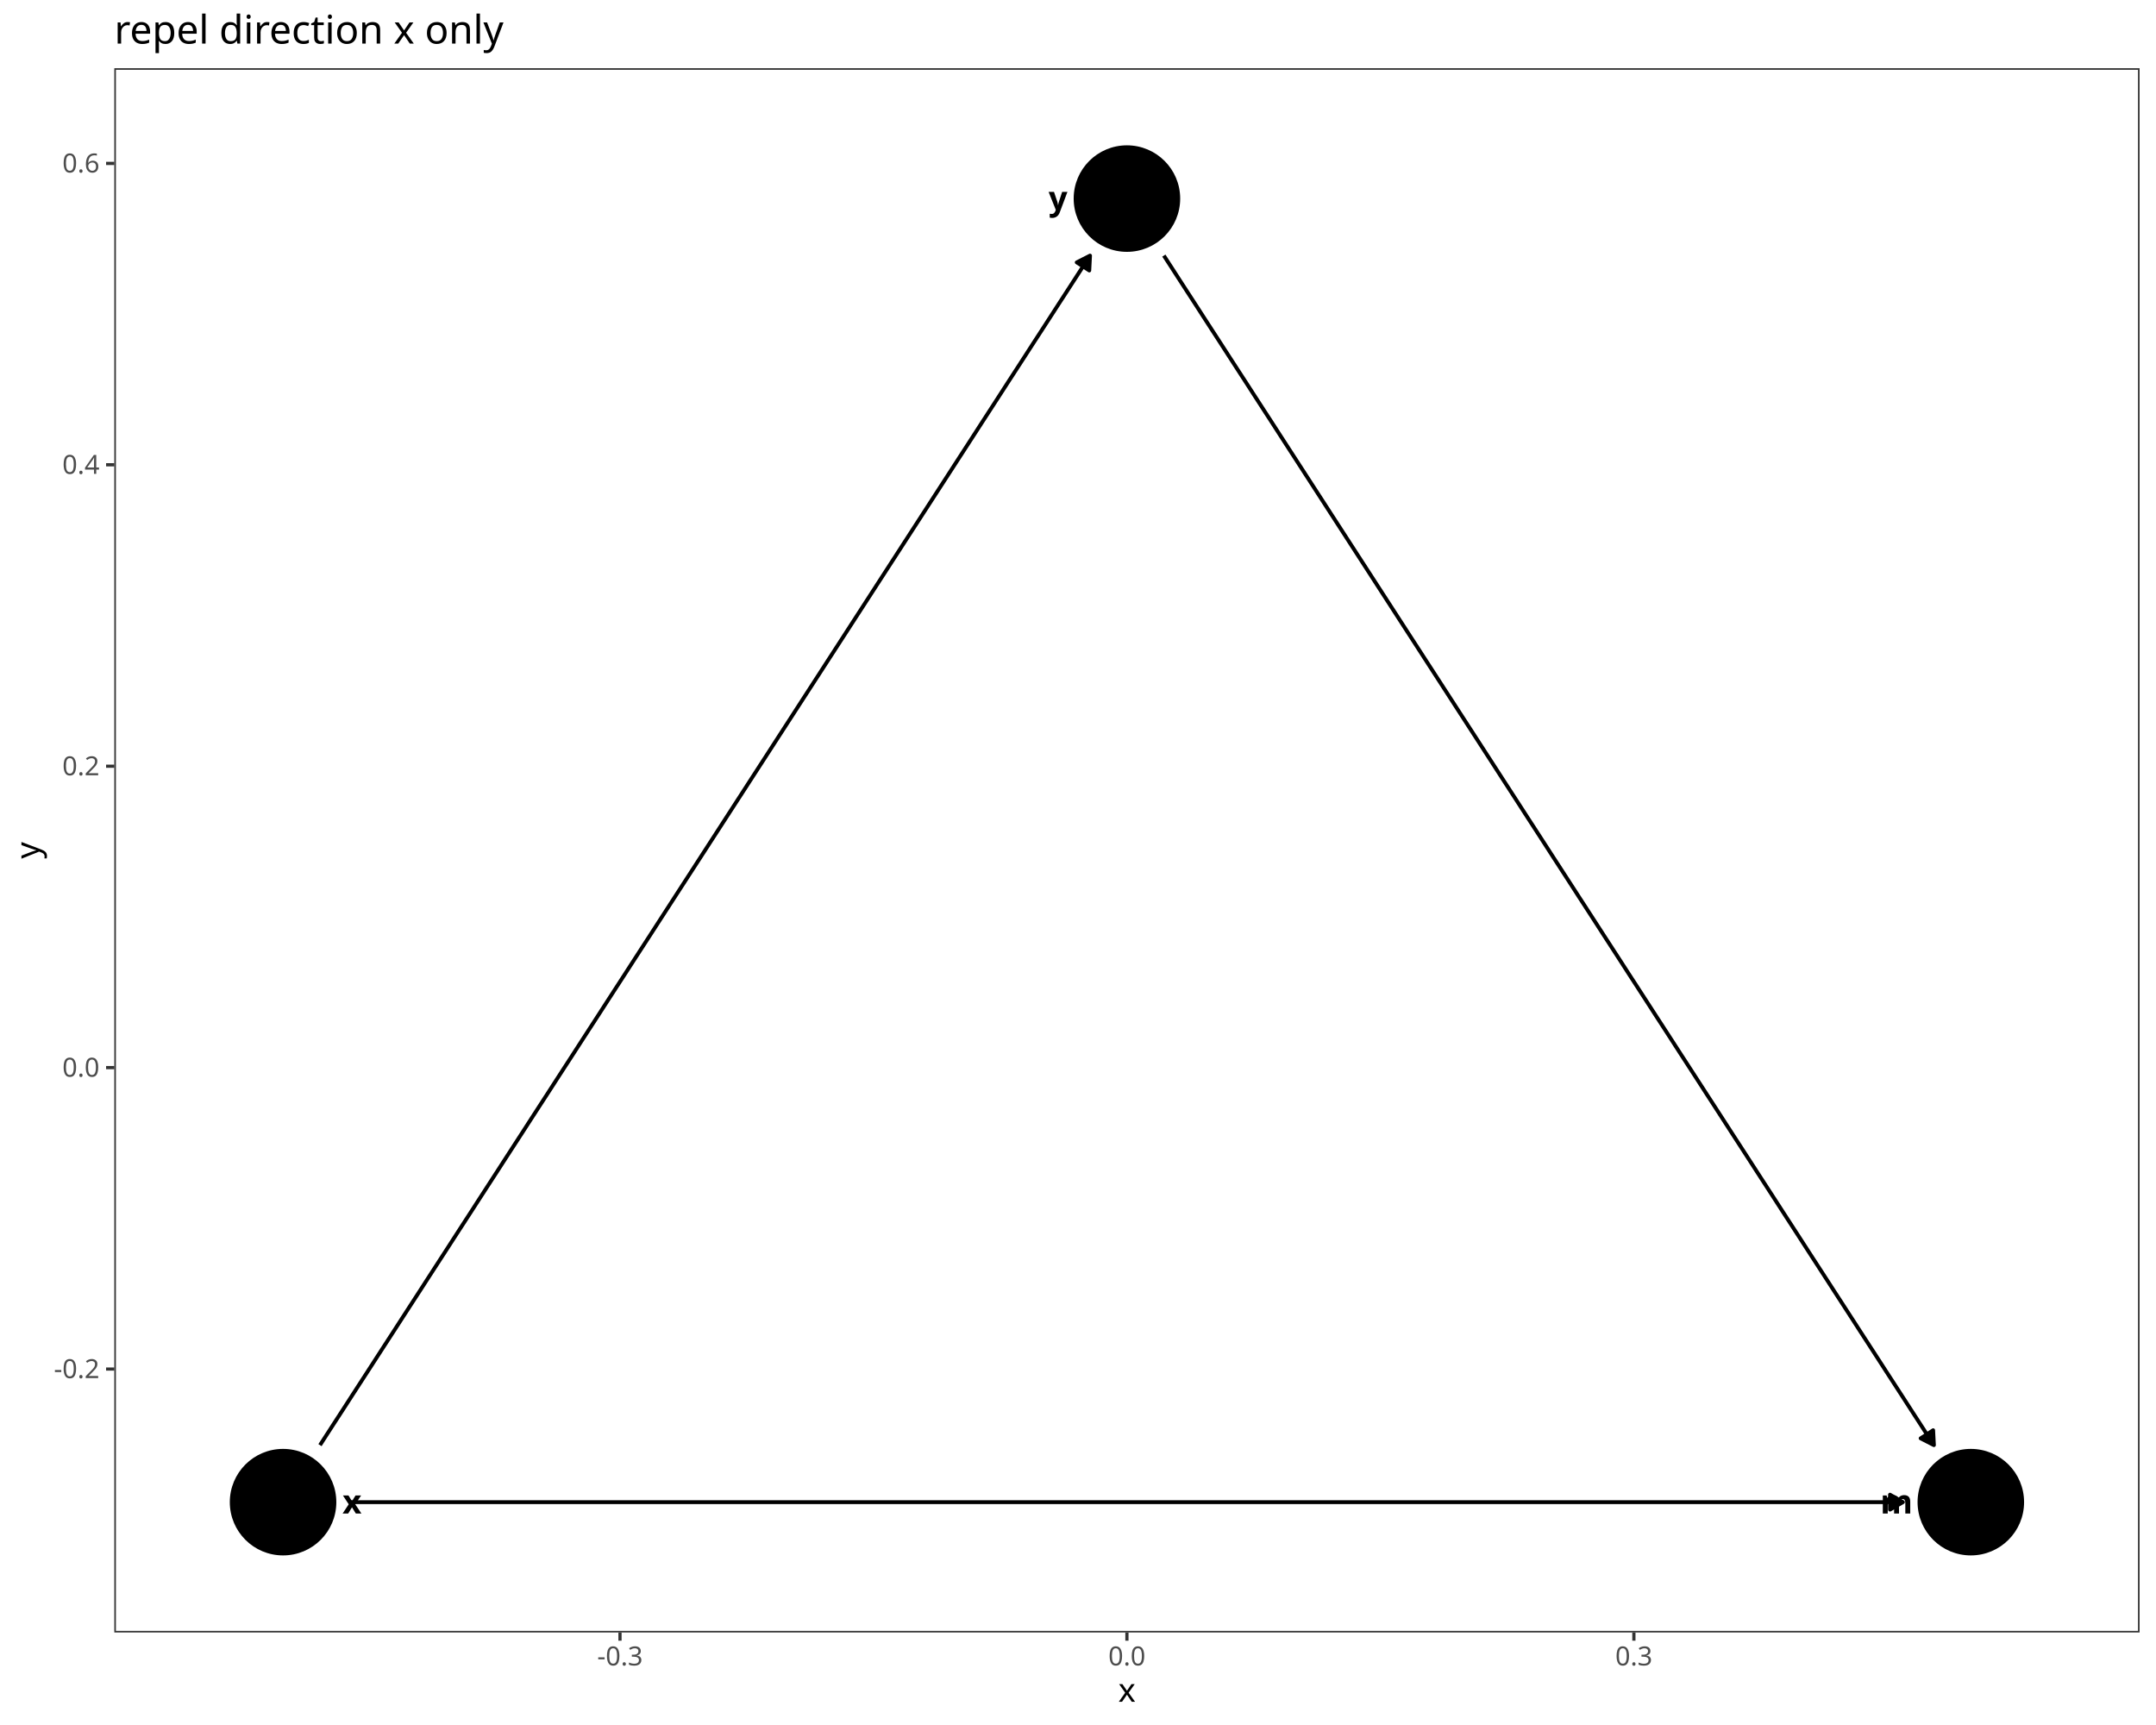
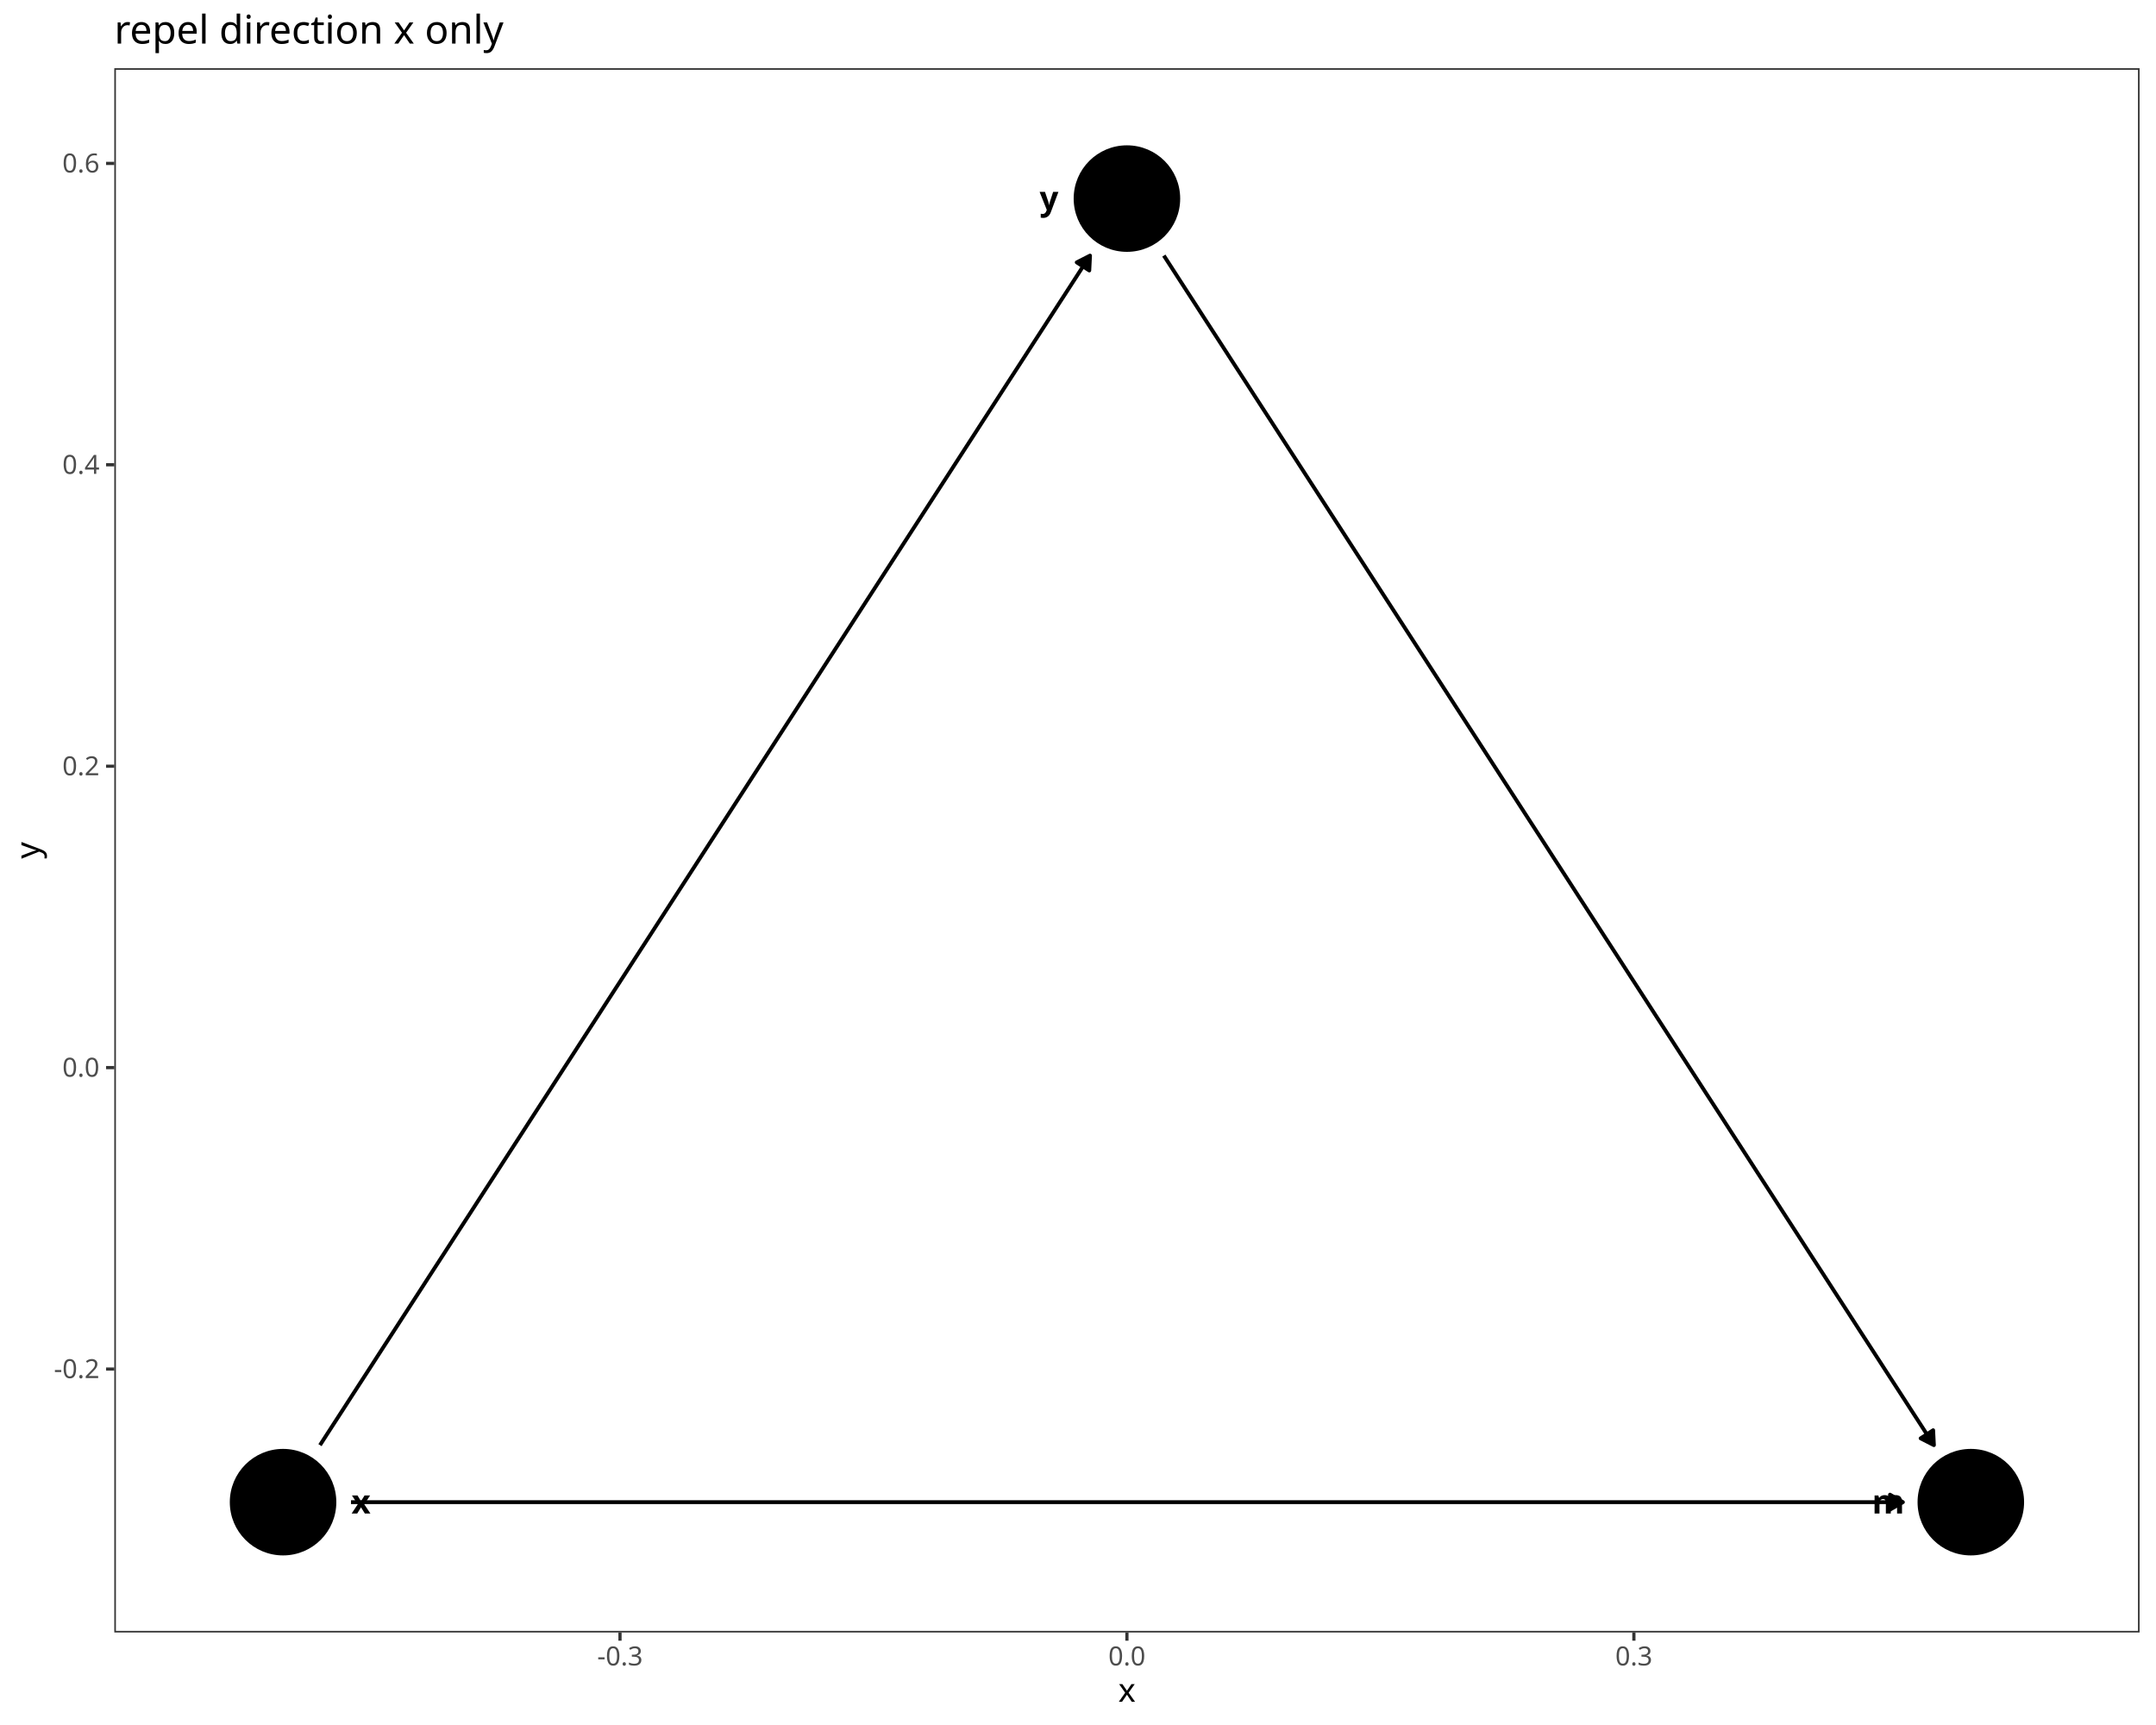
<svg xmlns="http://www.w3.org/2000/svg" class="svglite" data-engine-version="2.0" width="720.00pt" height="576.00pt" viewBox="0 0 720.00 576.00">
  <defs>
    <style type="text/css">
    .svglite line, .svglite polyline, .svglite polygon, .svglite path, .svglite rect, .svglite circle {
      fill: none;
      stroke: #000000;
      stroke-linecap: round;
      stroke-linejoin: round;
      stroke-miterlimit: 10.00;
    }
  </style>
  </defs>
  <rect width="100%" height="100%" style="stroke: none; fill: #FFFFFF;" />
  <defs>
    <clipPath id="cpMC4wMHw3MjAuMDB8MC4wMHw1NzYuMDA=">
      <rect x="0.00" y="0.00" width="720.00" height="576.00" />
    </clipPath>
  </defs>
  <g clip-path="url(#cpMC4wMHw3MjAuMDB8MC4wMHw1NzYuMDA=)">
    <rect x="0.00" y="0.00" width="720.00" height="576.00" style="stroke-width: 1.07; stroke: #FFFFFF; fill: #FFFFFF;" />
  </g>
  <defs>
    <clipPath id="cpMzguMTd8NzE0LjUyfDIyLjc4fDU0NS4xMQ==">
      <rect x="38.17" y="22.78" width="676.35" height="522.33" />
    </clipPath>
  </defs>
  <g clip-path="url(#cpMzguMTd8NzE0LjUyfDIyLjc4fDU0NS4xMQ==)">
    <rect x="38.17" y="22.78" width="676.35" height="522.33" style="stroke-width: 1.07; stroke: none; fill: #FFFFFF;" />
    <polyline points="117.21,501.59 117.30,501.59 123.00,501.59 128.69,501.59 134.38,501.59 140.08,501.59 145.77,501.59 151.46,501.59 157.16,501.59 162.85,501.59 168.54,501.59 174.24,501.59 179.93,501.59 185.62,501.59 191.32,501.59 197.01,501.59 202.70,501.59 208.40,501.59 214.09,501.59 219.78,501.59 225.47,501.59 231.17,501.59 236.86,501.59 242.55,501.59 248.25,501.59 253.94,501.59 259.63,501.59 265.33,501.59 271.02,501.59 276.71,501.59 282.41,501.59 288.10,501.59 293.79,501.59 299.49,501.59 305.18,501.59 310.87,501.59 316.57,501.59 322.26,501.59 327.95,501.59 333.65,501.59 339.34,501.59 345.03,501.59 350.73,501.59 356.42,501.59 362.11,501.59 367.80,501.59 373.50,501.59 379.19,501.59 384.88,501.59 390.58,501.59 396.27,501.59 401.96,501.59 407.66,501.59 413.35,501.59 419.04,501.59 424.74,501.59 430.43,501.59 436.12,501.59 441.82,501.59 447.51,501.59 453.20,501.59 458.90,501.59 464.59,501.59 470.28,501.59 475.98,501.59 481.67,501.59 487.36,501.59 493.06,501.59 498.75,501.59 504.44,501.59 510.13,501.59 515.83,501.59 521.52,501.59 527.21,501.59 532.91,501.59 538.60,501.59 544.29,501.59 549.99,501.59 555.68,501.59 561.37,501.59 567.07,501.59 572.76,501.59 578.45,501.59 584.15,501.59 589.84,501.59 595.53,501.59 601.23,501.59 606.92,501.59 612.61,501.59 618.31,501.59 624.00,501.59 629.69,501.59 635.39,501.59 635.48,501.59 " style="stroke-width: 1.28; stroke-linecap: butt;" />
    <polygon points="631.17,504.08 635.48,501.59 631.17,499.09 " style="stroke-width: 1.28; stroke-linecap: butt; fill: #000000;" />
    <polyline points="106.86,482.55 108.76,479.60 111.61,475.20 114.46,470.81 117.30,466.41 120.15,462.01 123.00,457.62 125.84,453.22 128.69,448.82 131.54,444.43 134.38,440.03 137.23,435.63 140.08,431.24 142.92,426.84 145.77,422.44 148.62,418.05 151.46,413.65 154.31,409.25 157.16,404.86 160.00,400.46 162.85,396.06 165.70,391.67 168.54,387.27 171.39,382.87 174.24,378.48 177.08,374.08 179.93,369.68 182.78,365.29 185.62,360.89 188.47,356.49 191.32,352.10 194.16,347.70 197.01,343.30 199.86,338.91 202.70,334.51 205.55,330.11 208.40,325.72 211.24,321.32 214.09,316.92 216.94,312.53 219.78,308.13 222.63,303.73 225.47,299.34 228.32,294.94 231.17,290.54 234.01,286.15 236.86,281.75 239.71,277.35 242.55,272.96 245.40,268.56 248.25,264.16 251.09,259.77 253.94,255.37 256.79,250.97 259.63,246.58 262.48,242.18 265.33,237.78 268.17,233.39 271.02,228.99 273.87,224.59 276.71,220.20 279.56,215.80 282.41,211.40 285.25,207.01 288.10,202.61 290.95,198.21 293.79,193.82 296.64,189.42 299.49,185.02 302.33,180.63 305.18,176.23 308.03,171.83 310.87,167.44 313.72,163.04 316.57,158.64 319.41,154.25 322.26,149.85 325.11,145.45 327.95,141.05 330.80,136.66 333.65,132.26 336.49,127.86 339.34,123.47 342.19,119.07 345.03,114.67 347.88,110.28 350.73,105.88 353.57,101.48 356.42,97.09 359.27,92.69 362.11,88.29 364.02,85.35 " style="stroke-width: 1.28; stroke-linecap: butt;" />
    <polygon points="363.77,90.32 364.02,85.35 359.58,87.61 " style="stroke-width: 1.28; stroke-linecap: butt; fill: #000000;" />
    <polyline points="388.67,85.35 390.58,88.29 393.42,92.69 396.27,97.09 399.12,101.48 401.96,105.88 404.81,110.28 407.66,114.67 410.50,119.07 413.35,123.47 416.20,127.86 419.04,132.26 421.89,136.66 424.74,141.05 427.58,145.45 430.43,149.85 433.28,154.25 436.12,158.64 438.97,163.04 441.82,167.44 444.66,171.83 447.51,176.23 450.36,180.63 453.20,185.02 456.05,189.42 458.90,193.82 461.74,198.21 464.59,202.61 467.44,207.01 470.28,211.40 473.13,215.80 475.98,220.20 478.82,224.59 481.67,228.99 484.52,233.39 487.36,237.78 490.21,242.18 493.06,246.58 495.90,250.97 498.75,255.37 501.59,259.77 504.44,264.16 507.29,268.56 510.13,272.96 512.98,277.35 515.83,281.75 518.67,286.15 521.52,290.54 524.37,294.94 527.21,299.34 530.06,303.73 532.91,308.13 535.75,312.53 538.60,316.92 541.45,321.32 544.29,325.72 547.14,330.11 549.99,334.51 552.83,338.91 555.68,343.30 558.53,347.70 561.37,352.10 564.22,356.49 567.07,360.89 569.91,365.29 572.76,369.68 575.61,374.08 578.45,378.48 581.30,382.87 584.15,387.27 586.99,391.67 589.84,396.06 592.69,400.46 595.53,404.86 598.38,409.25 601.23,413.65 604.07,418.05 606.92,422.44 609.77,426.84 612.61,431.24 615.46,435.63 618.31,440.03 621.15,444.43 624.00,448.82 626.85,453.22 629.69,457.62 632.54,462.01 635.39,466.41 638.23,470.81 641.08,475.20 643.92,479.60 645.83,482.55 " style="stroke-width: 1.28; stroke-linecap: butt;" />
    <polygon points="641.40,480.28 645.83,482.55 645.58,477.57 " style="stroke-width: 1.28; stroke-linecap: butt; fill: #000000;" />
    <circle cx="658.16" cy="501.59" r="17.43" style="stroke-width: 0.71; fill: #000000;" />
    <circle cx="94.53" cy="501.59" r="17.43" style="stroke-width: 0.71; fill: #000000;" />
    <circle cx="376.34" cy="66.31" r="17.43" style="stroke-width: 0.71; fill: #000000;" />
-     <text x="633.33" y="505.38" text-anchor="middle" style="font-size: 11.04px; font-weight: bold; font-family: sans;" textLength="9.20px" lengthAdjust="spacingAndGlyphs">m</text>
-     <text x="117.55" y="505.38" text-anchor="middle" style="font-size: 11.04px; font-weight: bold; font-family: sans;" textLength="5.52px" lengthAdjust="spacingAndGlyphs">x</text>
-     <text x="353.33" y="70.11" text-anchor="middle" style="font-size: 11.04px; font-weight: bold; font-family: sans;" textLength="5.52px" lengthAdjust="spacingAndGlyphs">y</text>
+     <text x="630.58" y="505.38" text-anchor="middle" style="font-size: 11.04px; font-weight: bold; font-family: sans;" textLength="9.20px" lengthAdjust="spacingAndGlyphs">m</text>
+     <text x="120.56" y="505.38" text-anchor="middle" style="font-size: 11.04px; font-weight: bold; font-family: sans;" textLength="5.52px" lengthAdjust="spacingAndGlyphs">x</text>
+     <text x="350.32" y="70.11" text-anchor="middle" style="font-size: 11.04px; font-weight: bold; font-family: sans;" textLength="5.52px" lengthAdjust="spacingAndGlyphs">y</text>
    <rect x="38.17" y="22.78" width="676.35" height="522.33" style="stroke-width: 1.07; stroke: #333333;" />
  </g>
  <g clip-path="url(#cpMC4wMHw3MjAuMDB8MC4wMHw1NzYuMDA=)">
    <text x="33.24" y="460.17" text-anchor="end" style="font-size: 8.80px; fill: #4D4D4D; font-family: sans;" textLength="15.16px" lengthAdjust="spacingAndGlyphs">-0.2</text>
    <text x="33.24" y="359.52" text-anchor="end" style="font-size: 8.80px; fill: #4D4D4D; font-family: sans;" textLength="12.23px" lengthAdjust="spacingAndGlyphs">0.0</text>
    <text x="33.24" y="258.88" text-anchor="end" style="font-size: 8.80px; fill: #4D4D4D; font-family: sans;" textLength="12.23px" lengthAdjust="spacingAndGlyphs">0.2</text>
    <text x="33.24" y="158.23" text-anchor="end" style="font-size: 8.80px; fill: #4D4D4D; font-family: sans;" textLength="12.23px" lengthAdjust="spacingAndGlyphs">0.4</text>
    <text x="33.24" y="57.59" text-anchor="end" style="font-size: 8.80px; fill: #4D4D4D; font-family: sans;" textLength="12.23px" lengthAdjust="spacingAndGlyphs">0.6</text>
    <polyline points="35.43,457.14 38.17,457.14 " style="stroke-width: 1.07; stroke: #333333; stroke-linecap: butt;" />
    <polyline points="35.43,356.49 38.17,356.49 " style="stroke-width: 1.07; stroke: #333333; stroke-linecap: butt;" />
    <polyline points="35.43,255.85 38.17,255.85 " style="stroke-width: 1.07; stroke: #333333; stroke-linecap: butt;" />
    <polyline points="35.43,155.20 38.17,155.20 " style="stroke-width: 1.07; stroke: #333333; stroke-linecap: butt;" />
    <polyline points="35.43,54.56 38.17,54.56 " style="stroke-width: 1.07; stroke: #333333; stroke-linecap: butt;" />
    <polyline points="207.05,547.85 207.05,545.11 " style="stroke-width: 1.07; stroke: #333333; stroke-linecap: butt;" />
    <polyline points="376.34,547.85 376.34,545.11 " style="stroke-width: 1.07; stroke: #333333; stroke-linecap: butt;" />
    <polyline points="545.64,547.85 545.64,545.11 " style="stroke-width: 1.07; stroke: #333333; stroke-linecap: butt;" />
    <text x="207.05" y="556.10" text-anchor="middle" style="font-size: 8.80px; fill: #4D4D4D; font-family: sans;" textLength="15.16px" lengthAdjust="spacingAndGlyphs">-0.3</text>
    <text x="376.34" y="556.10" text-anchor="middle" style="font-size: 8.80px; fill: #4D4D4D; font-family: sans;" textLength="12.23px" lengthAdjust="spacingAndGlyphs">0.0</text>
    <text x="545.64" y="556.10" text-anchor="middle" style="font-size: 8.80px; fill: #4D4D4D; font-family: sans;" textLength="12.23px" lengthAdjust="spacingAndGlyphs">0.3</text>
    <text x="376.34" y="568.24" text-anchor="middle" style="font-size: 11.00px; font-family: sans;" textLength="5.50px" lengthAdjust="spacingAndGlyphs">x</text>
    <text transform="translate(13.05,283.95) rotate(-90)" text-anchor="middle" style="font-size: 11.00px; font-family: sans;" textLength="5.50px" lengthAdjust="spacingAndGlyphs">y</text>
    <text x="38.17" y="14.56" style="font-size: 13.20px; font-family: sans;" textLength="121.07px" lengthAdjust="spacingAndGlyphs">repel direction x only</text>
  </g>
</svg>
